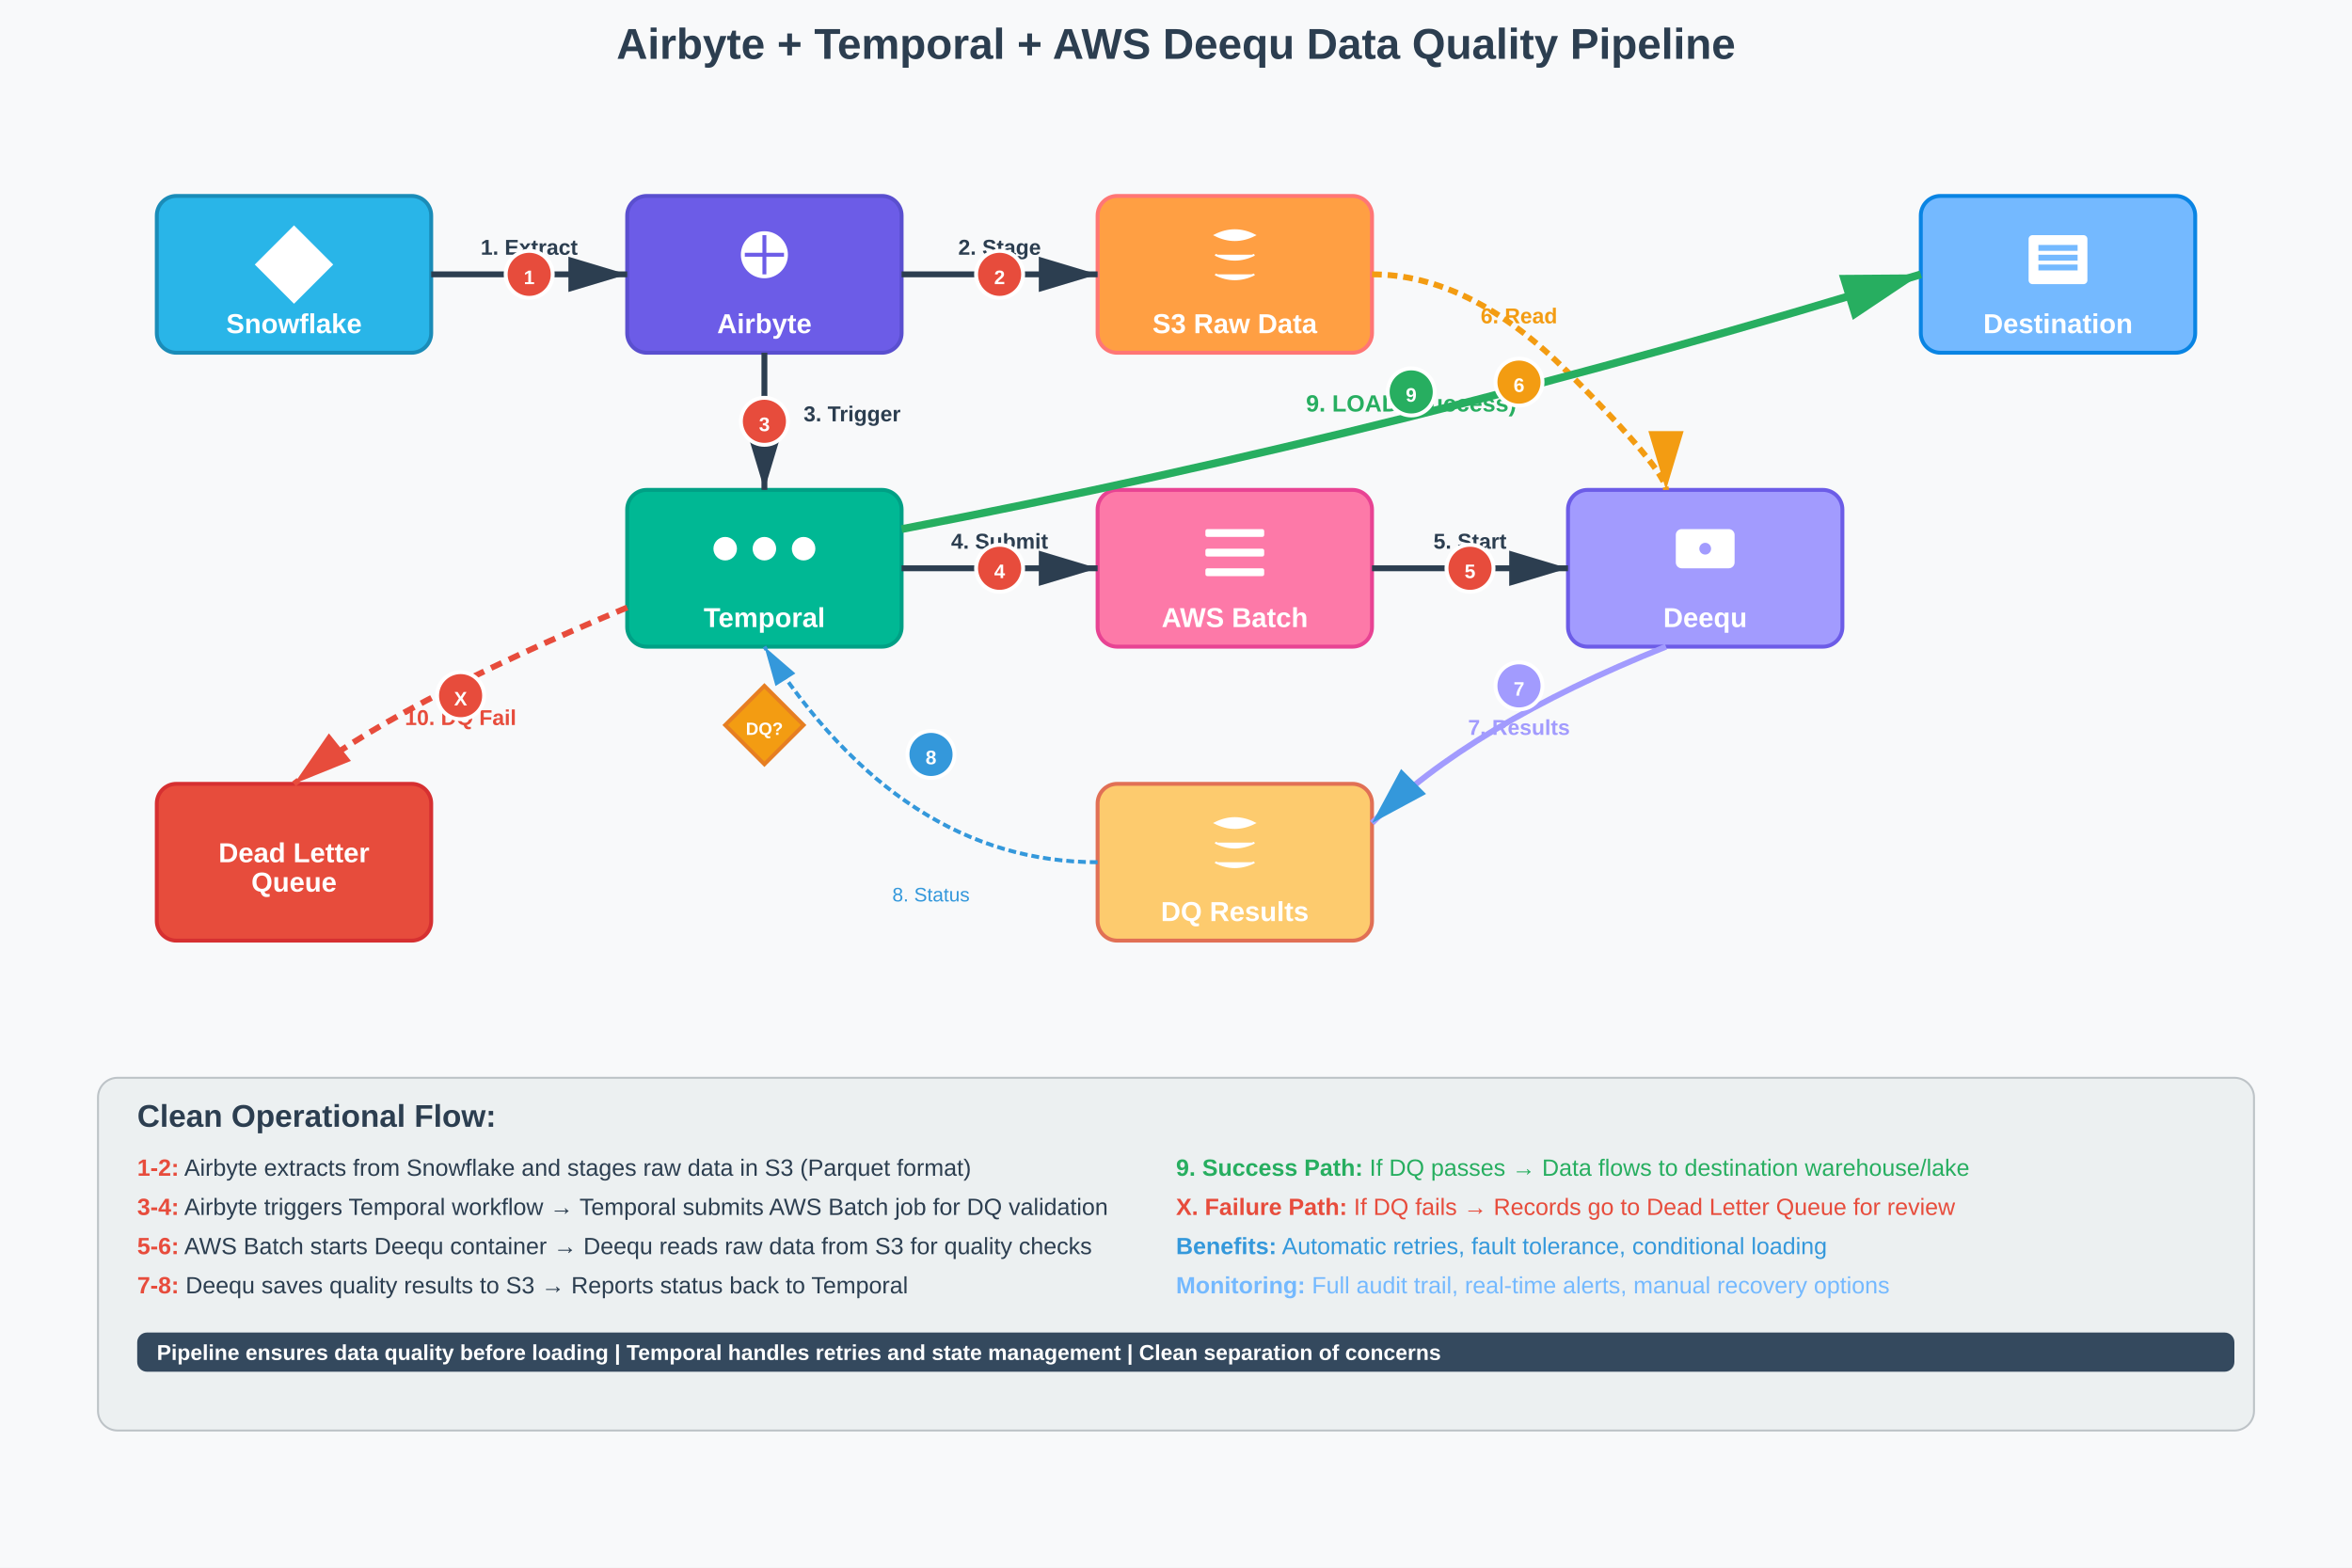
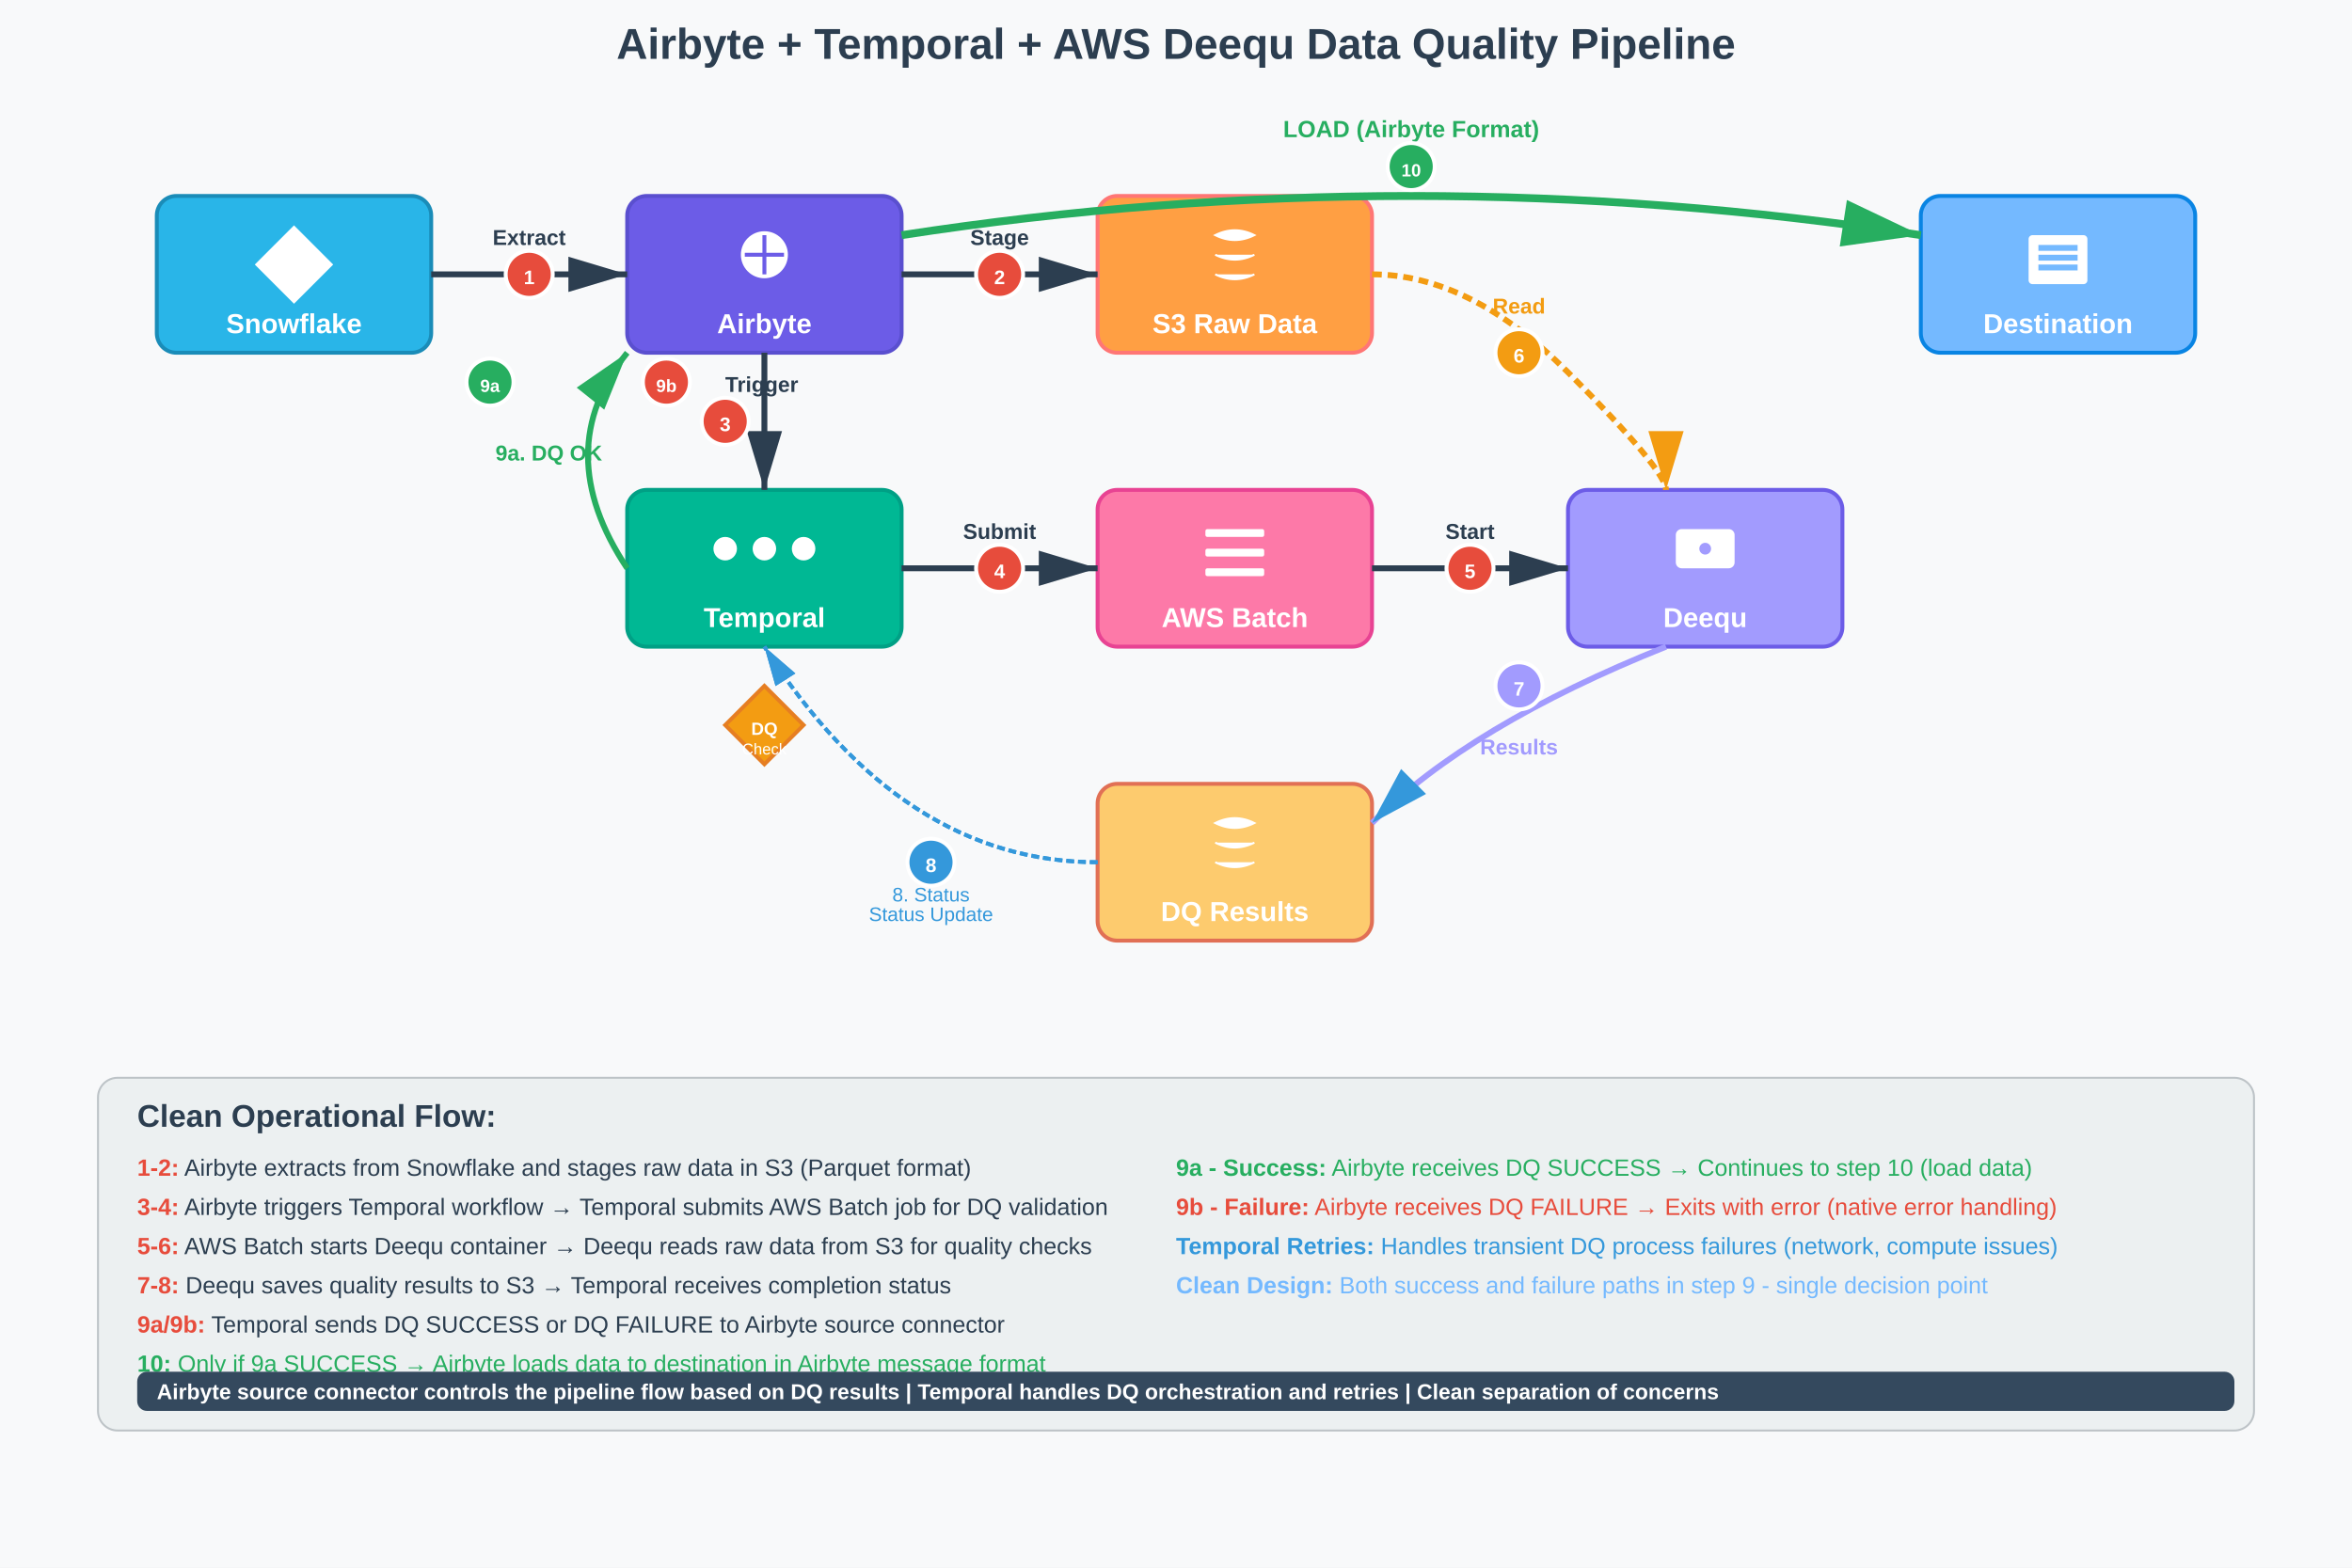
<svg xmlns="http://www.w3.org/2000/svg" viewBox="0 0 1200 800">
  <rect width="1200" height="800" fill="#f8f9fa" />
  <text x="600" y="30" font-family="Arial, sans-serif" font-size="22" font-weight="bold" text-anchor="middle" fill="#2c3e50">
    Airbyte + Temporal + AWS Deequ Data Quality Pipeline
  </text>
  <defs>
    <marker id="arrow" markerWidth="10" markerHeight="6" refX="10" refY="3" orient="auto" markerUnits="strokeWidth">
      <polygon points="0 0, 10 3, 0 6" fill="#2c3e50" />
    </marker>
    <marker id="arrowGreen" markerWidth="10" markerHeight="6" refX="10" refY="3" orient="auto" markerUnits="strokeWidth">
      <polygon points="0 0, 10 3, 0 6" fill="#27ae60" />
    </marker>
    <marker id="arrowRed" markerWidth="10" markerHeight="6" refX="10" refY="3" orient="auto" markerUnits="strokeWidth">
      <polygon points="0 0, 10 3, 0 6" fill="#e74c3c" />
    </marker>
    <marker id="arrowBlue" markerWidth="10" markerHeight="6" refX="10" refY="3" orient="auto" markerUnits="strokeWidth">
      <polygon points="0 0, 10 3, 0 6" fill="#3498db" />
    </marker>
    <marker id="arrowOrange" markerWidth="10" markerHeight="6" refX="10" refY="3" orient="auto" markerUnits="strokeWidth">
      <polygon points="0 0, 10 3, 0 6" fill="#f39c12" />
    </marker>
  </defs>
  <g id="snowflake">
    <rect x="80" y="100" width="140" height="80" rx="10" fill="#29b5e8" stroke="#1a8cb8" stroke-width="2" />
    <path d="M 150 125 L 160 135 L 150 145 L 140 135 Z M 150 115 L 170 135 L 150 155 L 130 135 Z" fill="white" />
    <text x="150" y="170" font-family="Arial, sans-serif" font-size="14" font-weight="bold" text-anchor="middle" fill="white">Snowflake</text>
  </g>
  <g id="airbyte">
    <rect x="320" y="100" width="140" height="80" rx="10" fill="#6c5ce7" stroke="#5a4fcf" stroke-width="2" />
    <circle cx="390" cy="130" r="12" fill="white" />
    <path d="M 380 130 L 400 130 M 390 120 L 390 140" stroke="#6c5ce7" stroke-width="2" />
    <text x="390" y="170" font-family="Arial, sans-serif" font-size="14" font-weight="bold" text-anchor="middle" fill="white">Airbyte</text>
  </g>
  <g id="s3-raw">
    <rect x="560" y="100" width="140" height="80" rx="10" fill="#ff9f43" stroke="#ff7675" stroke-width="2" />
    <path d="M 620 120 Q 630 115 640 120 Q 630 125 620 120 Z M 620 130 Q 630 135 640 130 M 620 140 Q 630 145 640 140" fill="white" stroke="white" />
    <text x="630" y="170" font-family="Arial, sans-serif" font-size="14" font-weight="bold" text-anchor="middle" fill="white">S3 Raw Data</text>
  </g>
  <g id="temporal">
    <rect x="320" y="250" width="140" height="80" rx="10" fill="#00b894" stroke="#00a085" stroke-width="2" />
    <circle cx="370" cy="280" r="6" fill="white" />
    <circle cx="390" cy="280" r="6" fill="white" />
    <circle cx="410" cy="280" r="6" fill="white" />
    <text x="390" y="320" font-family="Arial, sans-serif" font-size="14" font-weight="bold" text-anchor="middle" fill="white">Temporal</text>
  </g>
  <g id="batch">
    <rect x="560" y="250" width="140" height="80" rx="10" fill="#fd79a8" stroke="#e84393" stroke-width="2" />
    <rect x="615" y="270" width="30" height="4" rx="1" fill="white" />
    <rect x="615" y="280" width="30" height="4" rx="1" fill="white" />
    <rect x="615" y="290" width="30" height="4" rx="1" fill="white" />
    <text x="630" y="320" font-family="Arial, sans-serif" font-size="14" font-weight="bold" text-anchor="middle" fill="white">AWS Batch</text>
  </g>
  <g id="deequ">
    <rect x="800" y="250" width="140" height="80" rx="10" fill="#a29bfe" stroke="#6c5ce7" stroke-width="2" />
    <rect x="855" y="270" width="30" height="20" rx="3" fill="white" />
    <circle cx="870" cy="280" r="3" fill="#a29bfe" />
    <text x="870" y="320" font-family="Arial, sans-serif" font-size="14" font-weight="bold" text-anchor="middle" fill="white">Deequ</text>
  </g>
  <g id="s3-results">
    <rect x="560" y="400" width="140" height="80" rx="10" fill="#fdcb6e" stroke="#e17055" stroke-width="2" />
    <path d="M 620 420 Q 630 415 640 420 Q 630 425 620 420 Z M 620 430 Q 630 435 640 430 M 620 440 Q 630 445 640 440" fill="white" stroke="white" />
    <text x="630" y="470" font-family="Arial, sans-serif" font-size="14" font-weight="bold" text-anchor="middle" fill="white">DQ Results</text>
  </g>
  <g id="destination">
    <rect x="980" y="100" width="140" height="80" rx="10" fill="#74b9ff" stroke="#0984e3" stroke-width="2" />
    <rect x="1035" y="120" width="30" height="25" rx="2" fill="white" />
    <rect x="1040" y="125" width="20" height="3" fill="#74b9ff" />
    <rect x="1040" y="130" width="20" height="3" fill="#74b9ff" />
    <rect x="1040" y="135" width="20" height="3" fill="#74b9ff" />
    <text x="1050" y="170" font-family="Arial, sans-serif" font-size="14" font-weight="bold" text-anchor="middle" fill="white">Destination</text>
  </g>
-   <g id="dlq">
-     <rect x="80" y="400" width="140" height="80" rx="10" fill="#e74c3c" stroke="#d63031" stroke-width="2" />
-     <text x="150" y="440" font-family="Arial, sans-serif" font-size="14" font-weight="bold" text-anchor="middle" fill="white">Dead Letter</text>
-     <text x="150" y="455" font-family="Arial, sans-serif" font-size="14" font-weight="bold" text-anchor="middle" fill="white">Queue</text>
-   </g>
  <path d="M 220 140 L 320 140" stroke="#2c3e50" stroke-width="3" fill="none" marker-end="url(#arrow)" />
-   <text x="270" y="130" font-family="Arial, sans-serif" font-size="11" font-weight="bold" text-anchor="middle" fill="#2c3e50">1. Extract</text>
+   <text x="270" y="125" font-family="Arial, sans-serif" font-size="11" font-weight="bold" text-anchor="middle" fill="#2c3e50">Extract</text>
  <path d="M 460 140 L 560 140" stroke="#2c3e50" stroke-width="3" fill="none" marker-end="url(#arrow)" />
-   <text x="510" y="130" font-family="Arial, sans-serif" font-size="11" font-weight="bold" text-anchor="middle" fill="#2c3e50">2. Stage</text>
+   <text x="510" y="125" font-family="Arial, sans-serif" font-size="11" font-weight="bold" text-anchor="middle" fill="#2c3e50">Stage</text>
  <path d="M 390 180 L 390 250" stroke="#2c3e50" stroke-width="3" fill="none" marker-end="url(#arrow)" />
-   <text x="410" y="215" font-family="Arial, sans-serif" font-size="11" font-weight="bold" fill="#2c3e50">3. Trigger</text>
+   <text x="370" y="200" font-family="Arial, sans-serif" font-size="11" font-weight="bold" fill="#2c3e50">Trigger</text>
  <path d="M 460 290 L 560 290" stroke="#2c3e50" stroke-width="3" fill="none" marker-end="url(#arrow)" />
-   <text x="510" y="280" font-family="Arial, sans-serif" font-size="11" font-weight="bold" text-anchor="middle" fill="#2c3e50">4. Submit</text>
+   <text x="510" y="275" font-family="Arial, sans-serif" font-size="11" font-weight="bold" text-anchor="middle" fill="#2c3e50">Submit</text>
  <path d="M 700 290 L 800 290" stroke="#2c3e50" stroke-width="3" fill="none" marker-end="url(#arrow)" />
-   <text x="750" y="280" font-family="Arial, sans-serif" font-size="11" font-weight="bold" text-anchor="middle" fill="#2c3e50">5. Start</text>
+   <text x="750" y="275" font-family="Arial, sans-serif" font-size="11" font-weight="bold" text-anchor="middle" fill="#2c3e50">Start</text>
  <path d="M 700 140 Q 750 140 800 190 Q 850 240 850 250" stroke="#f39c12" stroke-width="3" fill="none" marker-end="url(#arrowOrange)" stroke-dasharray="5,3" />
-   <text x="775" y="165" font-family="Arial, sans-serif" font-size="11" font-weight="bold" text-anchor="middle" fill="#f39c12">6. Read</text>
+   <text x="775" y="160" font-family="Arial, sans-serif" font-size="11" font-weight="bold" text-anchor="middle" fill="#f39c12">Read</text>
  <path d="M 850 330 Q 750 370 700 420" stroke="#a29bfe" stroke-width="3" fill="none" marker-end="url(#arrowBlue)" />
-   <text x="775" y="375" font-family="Arial, sans-serif" font-size="11" font-weight="bold" text-anchor="middle" fill="#a29bfe">7. Results</text>
+   <text x="775" y="385" font-family="Arial, sans-serif" font-size="11" font-weight="bold" text-anchor="middle" fill="#a29bfe">Results</text>
+   <path d="M 560 440 Q 460 440 390 330" stroke="#3498db" stroke-width="2" fill="none" marker-end="url(#arrowBlue)" stroke-dasharray="4,2" />
+   <text x="475" y="470" font-family="Arial, sans-serif" font-size="10" text-anchor="middle" fill="#3498db">Status Update</text>
  <path d="M 560 440 Q 460 440 390 330" stroke="#3498db" stroke-width="2" fill="none" marker-end="url(#arrowBlue)" stroke-dasharray="4,2" />
  <text x="475" y="460" font-family="Arial, sans-serif" font-size="10" text-anchor="middle" fill="#3498db">8. Status</text>
-   <path d="M 460 270 Q 720 220 980 140" stroke="#27ae60" stroke-width="4" fill="none" marker-end="url(#arrowGreen)" />
-   <text x="720" y="210" font-family="Arial, sans-serif" font-size="12" font-weight="bold" text-anchor="middle" fill="#27ae60">9. LOAD (Success)</text>
-   <path d="M 320 310 Q 200 360 150 400" stroke="#e74c3c" stroke-width="3" fill="none" marker-end="url(#arrowRed)" stroke-dasharray="6,4" />
-   <text x="235" y="370" font-family="Arial, sans-serif" font-size="11" font-weight="bold" text-anchor="middle" fill="#e74c3c">10. DQ Fail</text>
+   <path d="M 320 290 Q 280 230 320 180" stroke="#27ae60" stroke-width="3" fill="none" marker-end="url(#arrowGreen)" />
+   <text x="280" y="235" font-family="Arial, sans-serif" font-size="11" font-weight="bold" text-anchor="middle" fill="#27ae60">9a. DQ OK</text>
+   <path d="M 460 120 Q 720 80 980 120" stroke="#27ae60" stroke-width="4" fill="none" marker-end="url(#arrowGreen)" />
+   <text x="720" y="70" font-family="Arial, sans-serif" font-size="12" font-weight="bold" text-anchor="middle" fill="#27ae60">LOAD (Airbyte Format)</text>
  <circle cx="270" cy="140" r="12" fill="#e74c3c" stroke="white" stroke-width="2" />
  <text x="270" y="145" font-family="Arial, sans-serif" font-size="10" font-weight="bold" text-anchor="middle" fill="white">1</text>
  <circle cx="510" cy="140" r="12" fill="#e74c3c" stroke="white" stroke-width="2" />
  <text x="510" y="145" font-family="Arial, sans-serif" font-size="10" font-weight="bold" text-anchor="middle" fill="white">2</text>
-   <circle cx="390" cy="215" r="12" fill="#e74c3c" stroke="white" stroke-width="2" />
-   <text x="390" y="220" font-family="Arial, sans-serif" font-size="10" font-weight="bold" text-anchor="middle" fill="white">3</text>
+   <circle cx="370" cy="215" r="12" fill="#e74c3c" stroke="white" stroke-width="2" />
+   <text x="370" y="220" font-family="Arial, sans-serif" font-size="10" font-weight="bold" text-anchor="middle" fill="white">3</text>
  <circle cx="510" cy="290" r="12" fill="#e74c3c" stroke="white" stroke-width="2" />
  <text x="510" y="295" font-family="Arial, sans-serif" font-size="10" font-weight="bold" text-anchor="middle" fill="white">4</text>
  <circle cx="750" cy="290" r="12" fill="#e74c3c" stroke="white" stroke-width="2" />
  <text x="750" y="295" font-family="Arial, sans-serif" font-size="10" font-weight="bold" text-anchor="middle" fill="white">5</text>
-   <circle cx="775" cy="195" r="12" fill="#f39c12" stroke="white" stroke-width="2" />
-   <text x="775" y="200" font-family="Arial, sans-serif" font-size="10" font-weight="bold" text-anchor="middle" fill="white">6</text>
+   <circle cx="775" cy="180" r="12" fill="#f39c12" stroke="white" stroke-width="2" />
+   <text x="775" y="185" font-family="Arial, sans-serif" font-size="10" font-weight="bold" text-anchor="middle" fill="white">6</text>
  <circle cx="775" cy="350" r="12" fill="#a29bfe" stroke="white" stroke-width="2" />
  <text x="775" y="355" font-family="Arial, sans-serif" font-size="10" font-weight="bold" text-anchor="middle" fill="white">7</text>
-   <circle cx="475" cy="385" r="12" fill="#3498db" stroke="white" stroke-width="2" />
-   <text x="475" y="390" font-family="Arial, sans-serif" font-size="10" font-weight="bold" text-anchor="middle" fill="white">8</text>
-   <circle cx="720" cy="200" r="12" fill="#27ae60" stroke="white" stroke-width="2" />
-   <text x="720" y="205" font-family="Arial, sans-serif" font-size="10" font-weight="bold" text-anchor="middle" fill="white">9</text>
-   <circle cx="235" cy="355" r="12" fill="#e74c3c" stroke="white" stroke-width="2" />
-   <text x="235" y="360" font-family="Arial, sans-serif" font-size="10" font-weight="bold" text-anchor="middle" fill="white">X</text>
+   <circle cx="475" cy="440" r="12" fill="#3498db" stroke="white" stroke-width="2" />
+   <text x="475" y="445" font-family="Arial, sans-serif" font-size="10" font-weight="bold" text-anchor="middle" fill="white">8</text>
+   <circle cx="250" cy="195" r="12" fill="#27ae60" stroke="white" stroke-width="2" />
+   <text x="250" y="200" font-family="Arial, sans-serif" font-size="9" font-weight="bold" text-anchor="middle" fill="white">9a</text>
+   <circle cx="340" cy="195" r="12" fill="#e74c3c" stroke="white" stroke-width="2" />
+   <text x="340" y="200" font-family="Arial, sans-serif" font-size="9" font-weight="bold" text-anchor="middle" fill="white">9b</text>
+   <circle cx="720" cy="85" r="12" fill="#27ae60" stroke="white" stroke-width="2" />
+   <text x="720" y="90" font-family="Arial, sans-serif" font-size="9" font-weight="bold" text-anchor="middle" fill="white">10</text>
  <polygon points="390,350 410,370 390,390 370,370" fill="#f39c12" stroke="#e67e22" stroke-width="2" />
-   <text x="390" y="375" font-family="Arial, sans-serif" font-size="9" font-weight="bold" text-anchor="middle" fill="white">DQ?</text>
+   <text x="390" y="375" font-family="Arial, sans-serif" font-size="9" font-weight="bold" text-anchor="middle" fill="white">DQ</text>
+   <text x="390" y="385" font-family="Arial, sans-serif" font-size="8" text-anchor="middle" fill="white">Check</text>
  <rect x="50" y="550" width="1100" height="180" rx="10" fill="#ecf0f1" stroke="#bdc3c7" stroke-width="1" />
  <text x="70" y="575" font-family="Arial, sans-serif" font-size="16" font-weight="bold" fill="#2c3e50">Clean Operational Flow:</text>
  <text x="70" y="600" font-family="Arial, sans-serif" font-size="12" fill="#2c3e50">
    <tspan font-weight="bold" fill="#e74c3c">1-2:</tspan> Airbyte extracts from Snowflake and stages raw data in S3 (Parquet format)
  </text>
  <text x="70" y="620" font-family="Arial, sans-serif" font-size="12" fill="#2c3e50">
    <tspan font-weight="bold" fill="#e74c3c">3-4:</tspan> Airbyte triggers Temporal workflow → Temporal submits AWS Batch job for DQ validation
  </text>
  <text x="70" y="640" font-family="Arial, sans-serif" font-size="12" fill="#2c3e50">
    <tspan font-weight="bold" fill="#e74c3c">5-6:</tspan> AWS Batch starts Deequ container → Deequ reads raw data from S3 for quality checks
  </text>
  <text x="70" y="660" font-family="Arial, sans-serif" font-size="12" fill="#2c3e50">
-     <tspan font-weight="bold" fill="#e74c3c">7-8:</tspan> Deequ saves quality results to S3 → Reports status back to Temporal
+     <tspan font-weight="bold" fill="#e74c3c">7-8:</tspan> Deequ saves quality results to S3 → Temporal receives completion status
+   </text>
+   <text x="70" y="680" font-family="Arial, sans-serif" font-size="12" fill="#2c3e50">
+     <tspan font-weight="bold" fill="#e74c3c">9a/9b:</tspan> Temporal sends DQ SUCCESS or DQ FAILURE to Airbyte source connector
+   </text>
+   <text x="70" y="700" font-family="Arial, sans-serif" font-size="12" fill="#27ae60">
+     <tspan font-weight="bold">10:</tspan> Only if 9a SUCCESS → Airbyte loads data to destination in Airbyte message format
  </text>
  <text x="600" y="600" font-family="Arial, sans-serif" font-size="12" fill="#27ae60">
-     <tspan font-weight="bold">9. Success Path:</tspan> If DQ passes → Data flows to destination warehouse/lake
+     <tspan font-weight="bold">9a - Success:</tspan> Airbyte receives DQ SUCCESS → Continues to step 10 (load data)
  </text>
  <text x="600" y="620" font-family="Arial, sans-serif" font-size="12" fill="#e74c3c">
-     <tspan font-weight="bold">X. Failure Path:</tspan> If DQ fails → Records go to Dead Letter Queue for review
+     <tspan font-weight="bold">9b - Failure:</tspan> Airbyte receives DQ FAILURE → Exits with error (native error handling)
  </text>
  <text x="600" y="640" font-family="Arial, sans-serif" font-size="12" fill="#3498db">
-     <tspan font-weight="bold">Benefits:</tspan> Automatic retries, fault tolerance, conditional loading
+     <tspan font-weight="bold">Temporal Retries:</tspan> Handles transient DQ process failures (network, compute issues)
  </text>
  <text x="600" y="660" font-family="Arial, sans-serif" font-size="12" fill="#74b9ff">
-     <tspan font-weight="bold">Monitoring:</tspan> Full audit trail, real-time alerts, manual recovery options
+     <tspan font-weight="bold">Clean Design:</tspan> Both success and failure paths in step 9 - single decision point
  </text>
-   <rect x="70" y="680" width="1070" height="20" rx="5" fill="#34495e" />
-   <text x="80" y="694" font-family="Arial, sans-serif" font-size="11" font-weight="bold" fill="white">
-     Pipeline ensures data quality before loading | Temporal handles retries and state management | Clean separation of concerns
+   <rect x="70" y="700" width="1070" height="20" rx="5" fill="#34495e" />
+   <text x="80" y="714" font-family="Arial, sans-serif" font-size="11" font-weight="bold" fill="white">
+     Airbyte source connector controls the pipeline flow based on DQ results | Temporal handles DQ orchestration and retries | Clean separation of concerns
  </text>
</svg>
